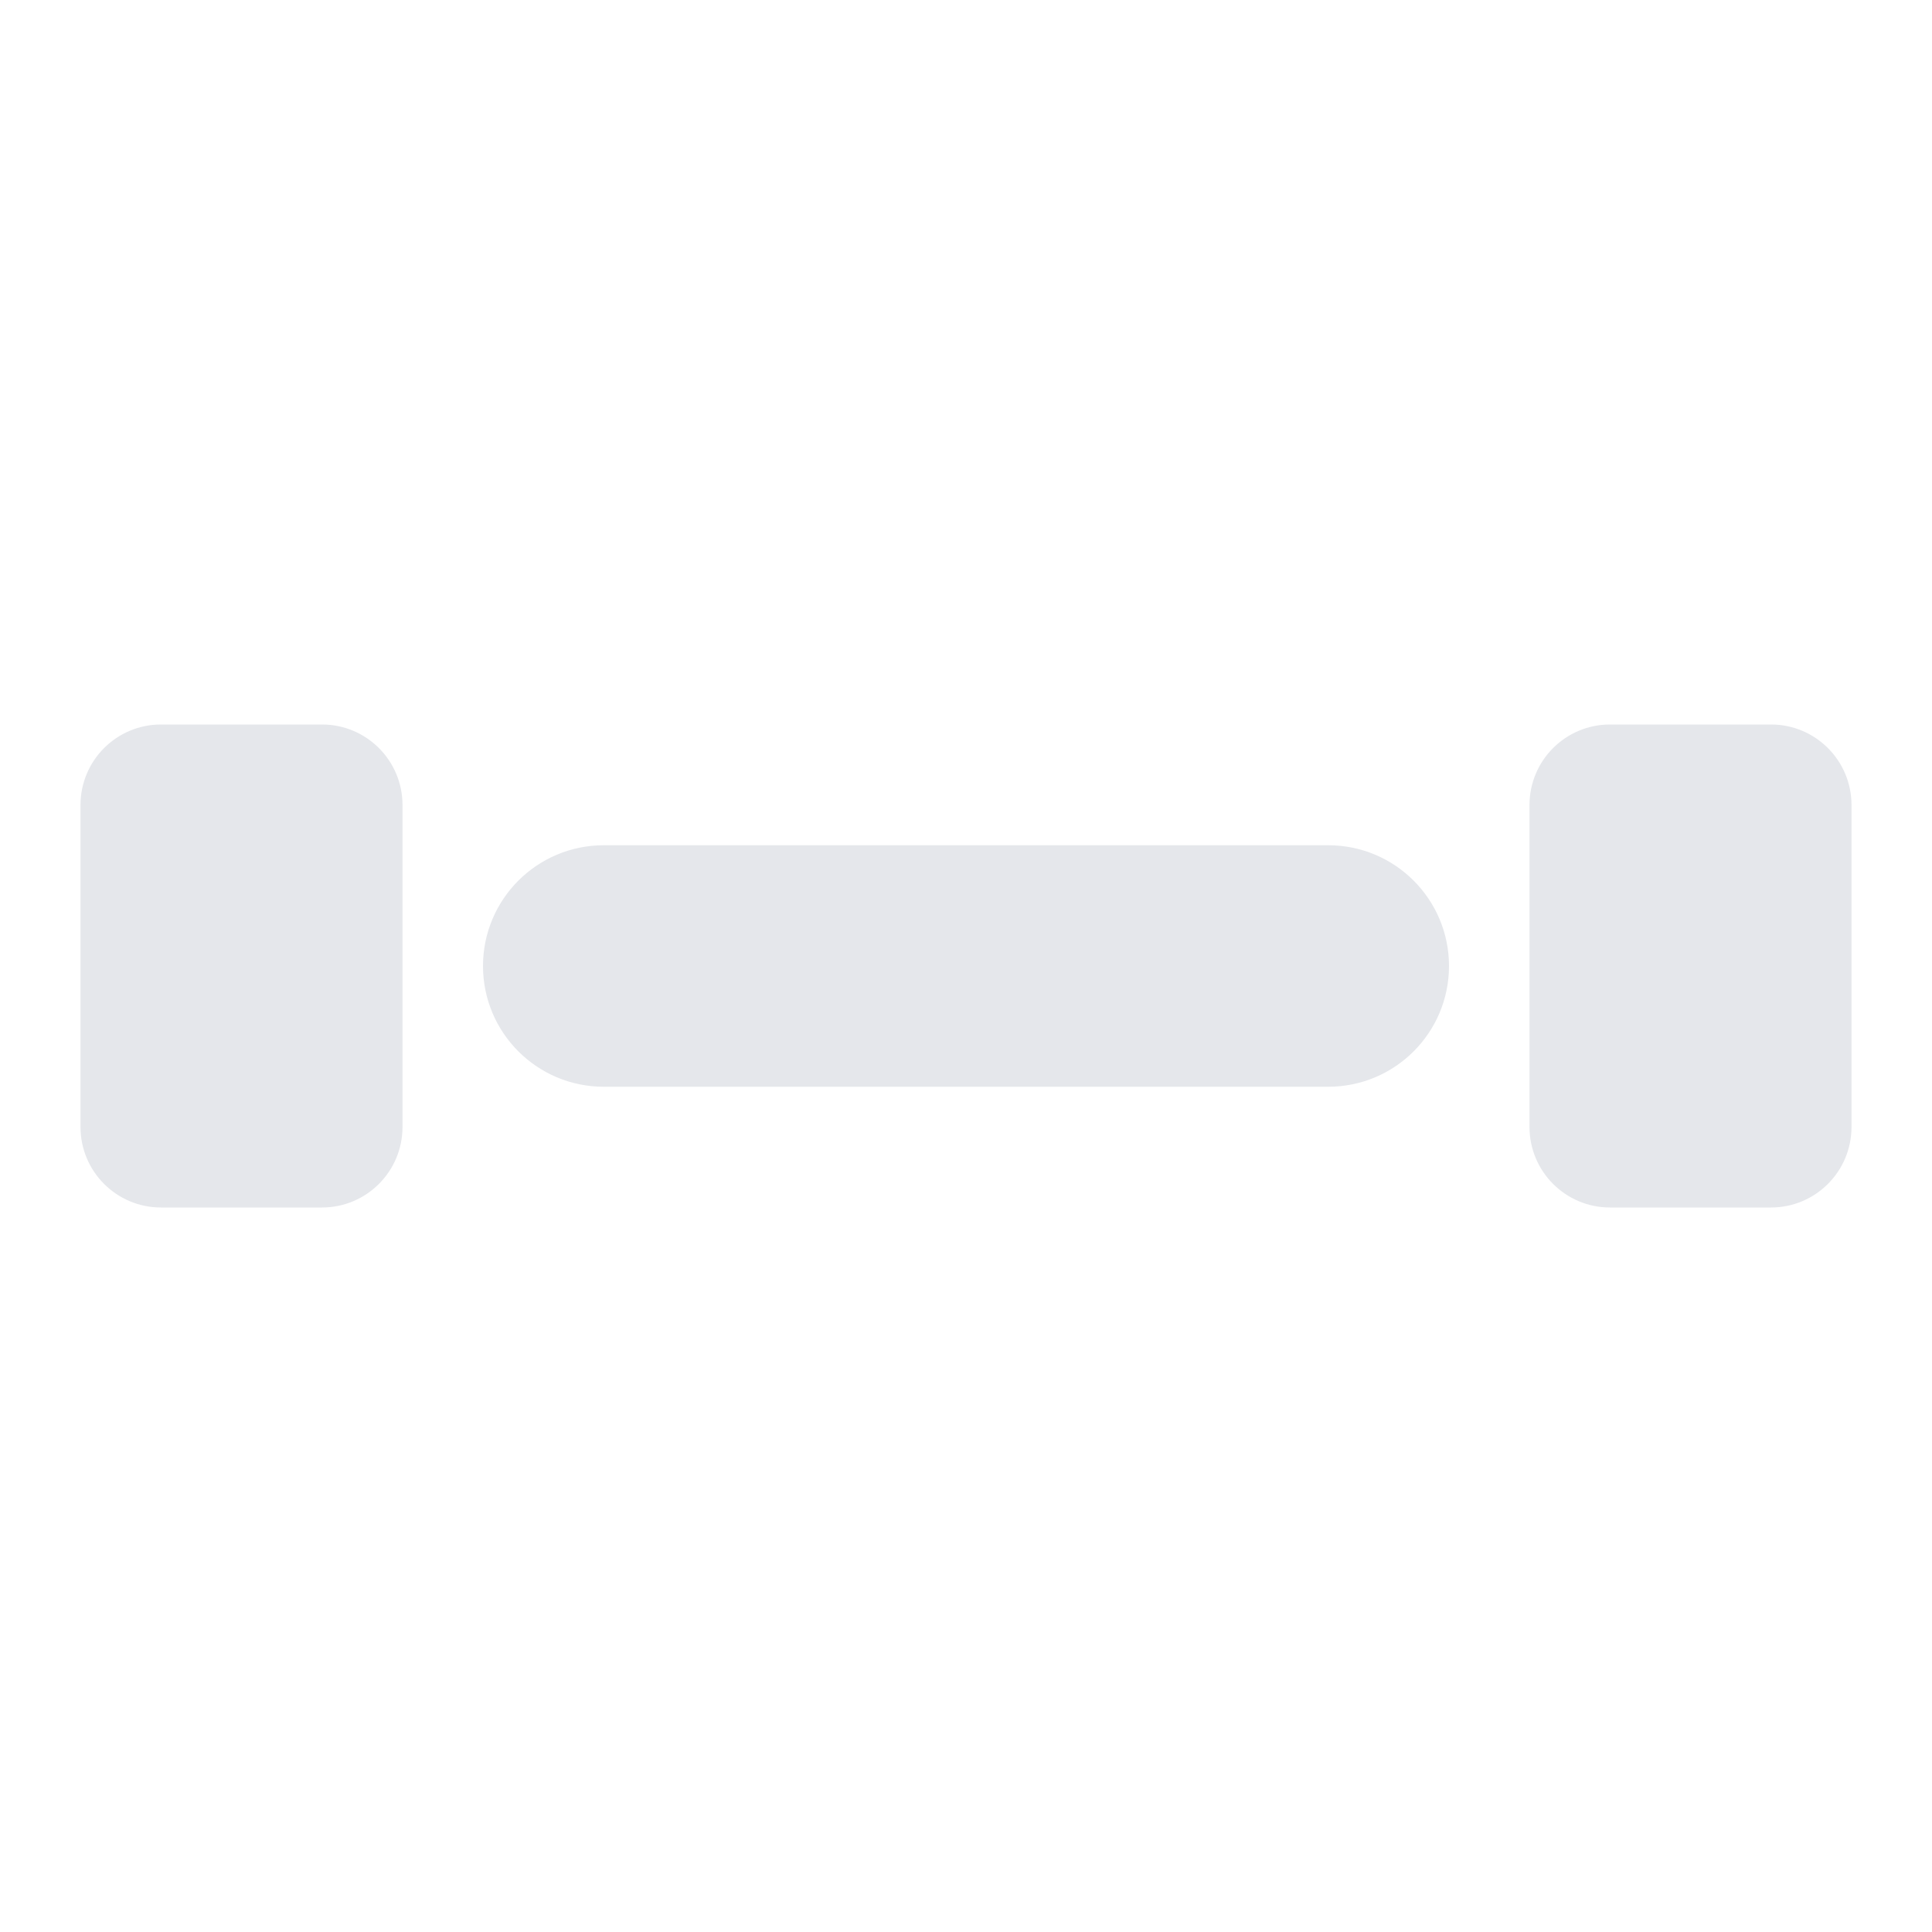
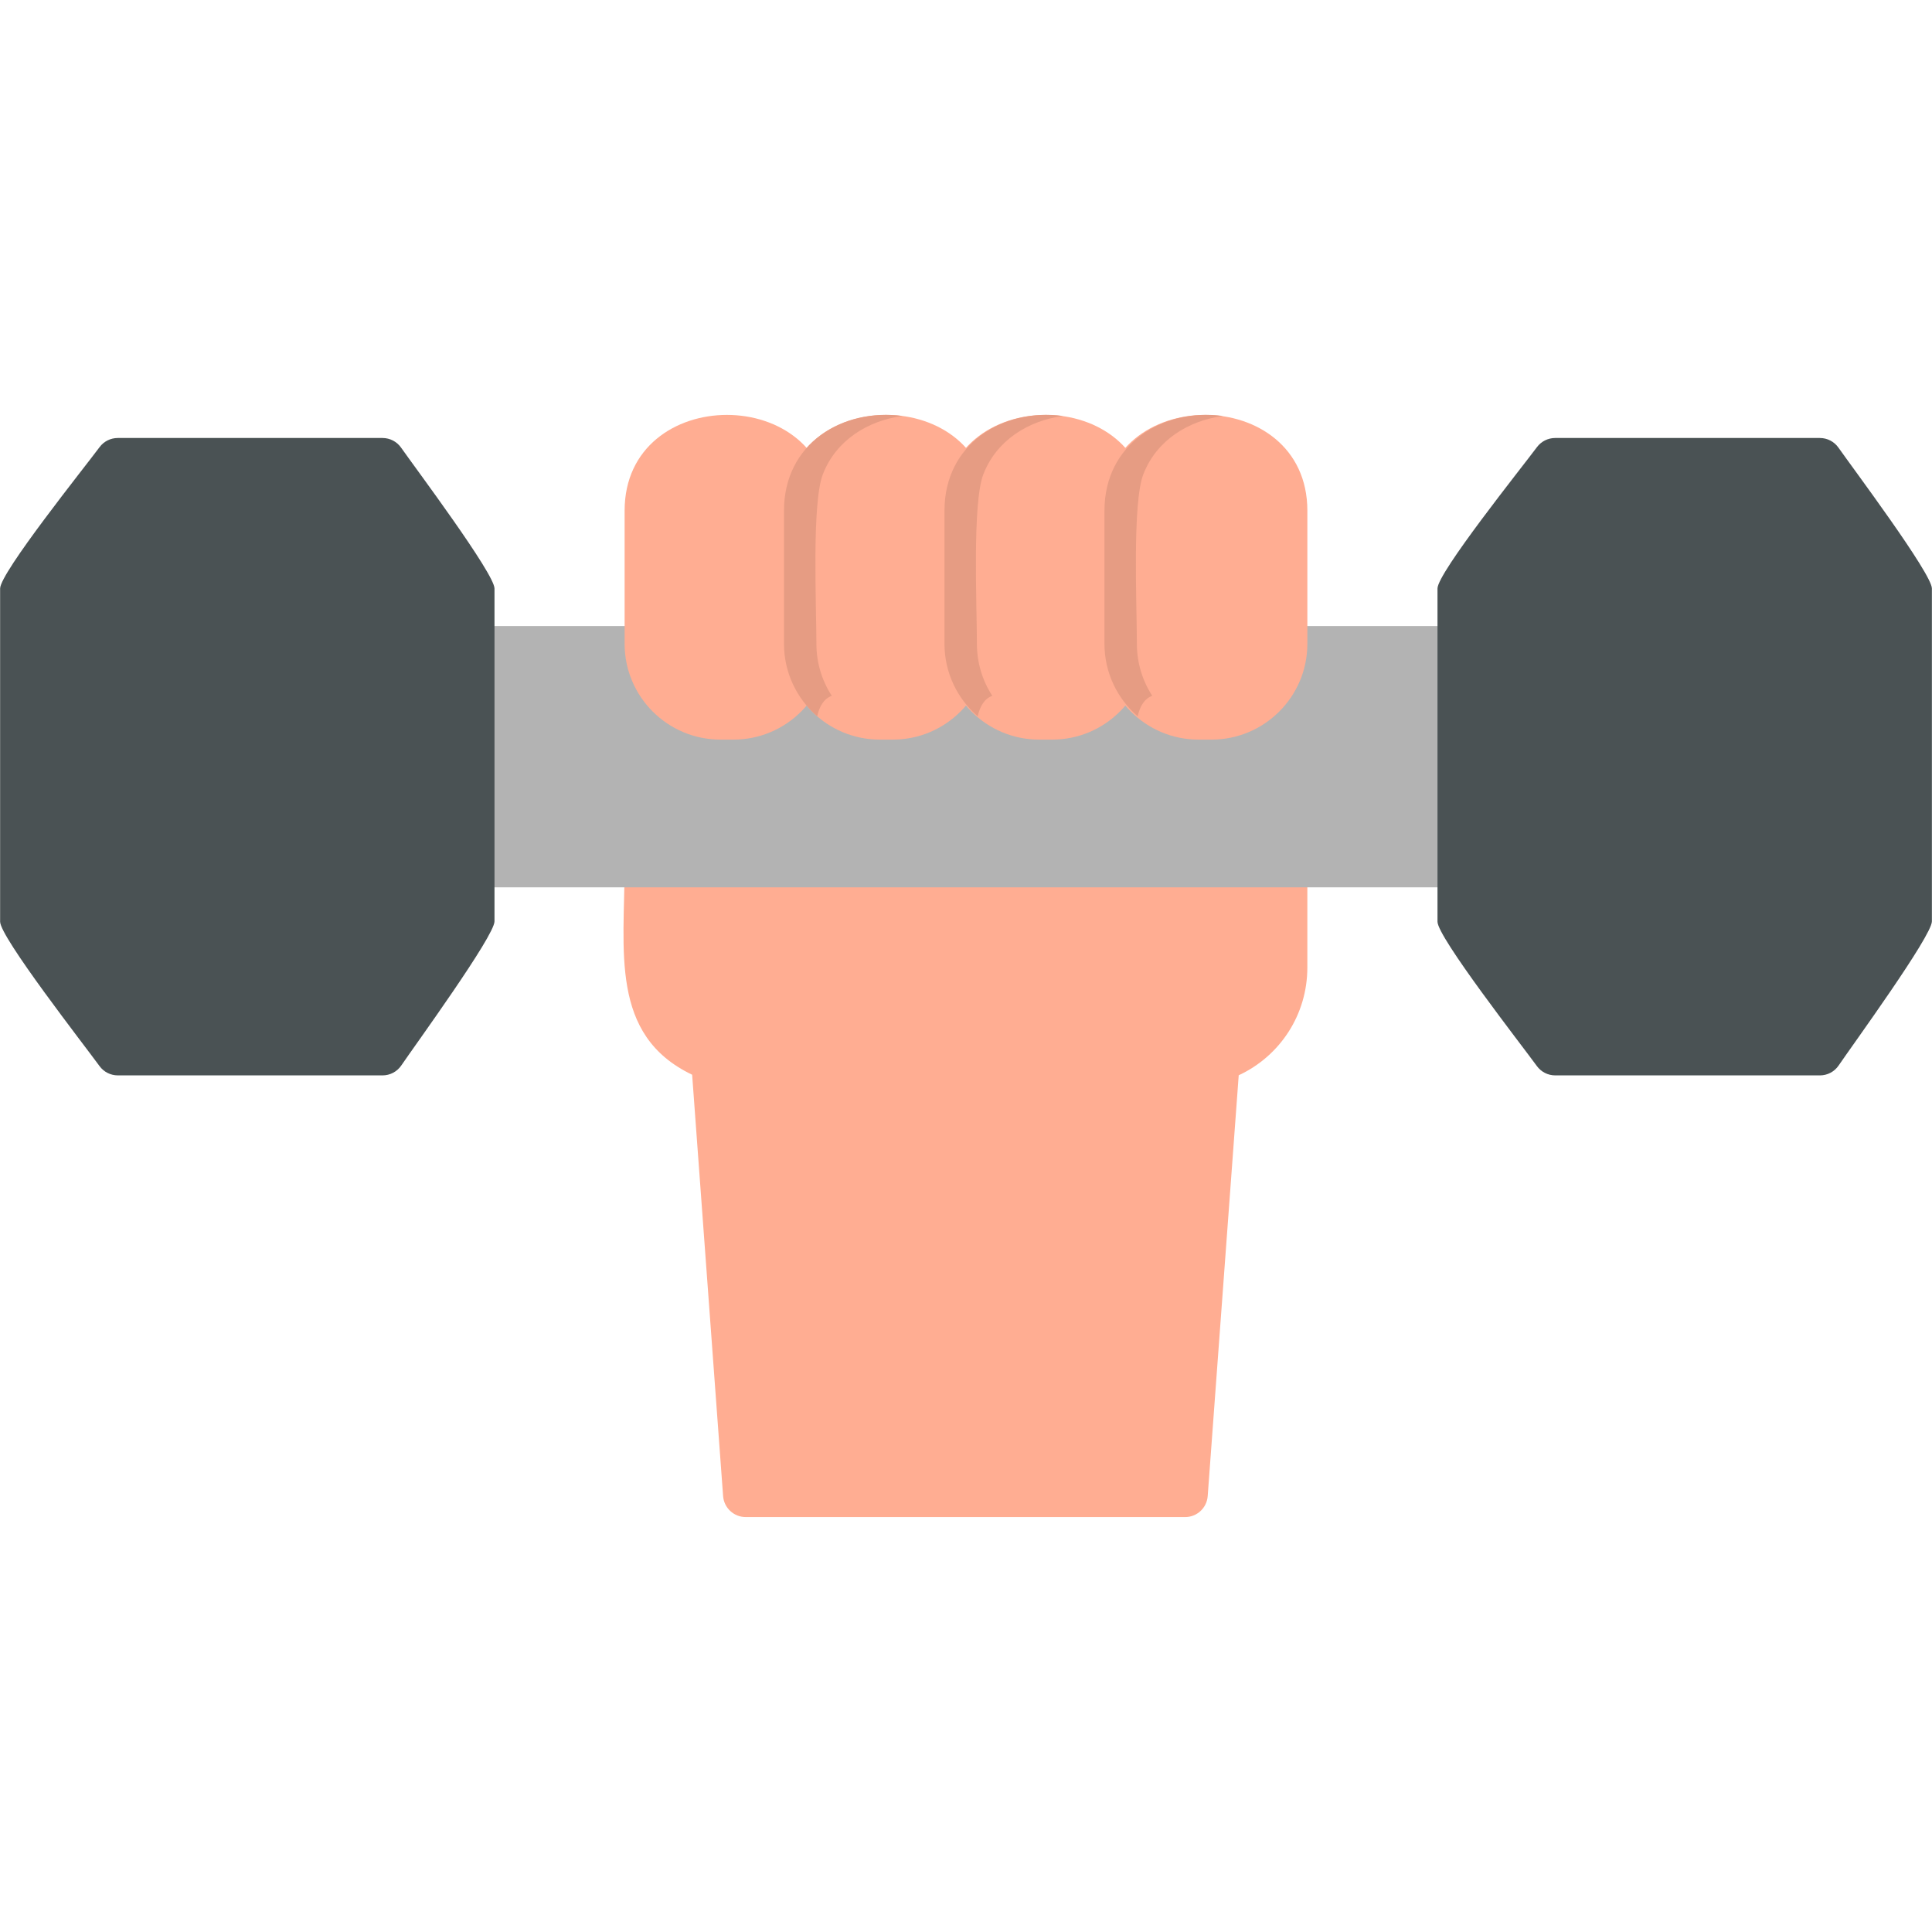
- <svg xmlns="http://www.w3.org/2000/svg" viewBox="0 0 24 24" fill="none">
-   <rect x="1" y="9" width="4" height="6" rx="1" fill="#E5E7EB" />
-   <rect x="19" y="9" width="4" height="6" rx="1" fill="#E5E7EB" />
-   <rect x="6" y="10.5" width="12" height="3" rx="1.5" fill="#E5E7EB" />
+ <svg xmlns="http://www.w3.org/2000/svg" version="1.1" width="512" height="512" x="0" y="0" viewBox="0 0 1706.66 1706.66" style="enable-background:new 0 0 512 512" xml:space="preserve" fill-rule="evenodd" class="">
+   <g>
+     <path fill="#ffad92" d="M1046.95 1340.11H658.69c-10.39 0-19.15-8.02-19.93-18.54l-27.35-372.19c-73.22-35.06-59.65-109.76-59.65-185.58 0-25.04 36.15-26.26 39.71-3.69l156.02-2.84c-20.36-22.12-30.35-54.89-28.45-96.3 1.12-24.48 2.18-47.62 23.52-47.62l307.28.01c57.89 0 105.02 47.11 105.02 105v136.36c0 41.34-23.87 78.03-60.62 95.13l-27.4 371.73c-.77 10.52-9.53 18.54-19.9 18.54z" opacity="1" data-original="#ffad92" class="" />
+     <path fill="#b3b3b3" d="M419.73 593.06v150.76c-32.09 0-27.84 40-2.91 40h873.02c24.94 0 29.14-40-2.89-40V593.06c32.03 0 27.82-40 2.89-40H416.82c-24.93 0-29.17 40 2.91 40z" opacity="1" data-original="#b3b3b3" class="" />
+     <path fill="#4a5254" d="M1607.64 949.96H1373.8c-6.41 0-12.43-3.08-16.19-8.26-13.03-17.94-87.78-113.75-87.78-127.52V519.86c0-13.93 74.7-107.17 87.86-124.88 3.78-5.08 9.74-8.07 16.06-8.07h233.88c6.54 0 12.65 3.18 16.41 8.54 12.24 17.51 82.53 111.27 82.53 124.42v294.02c0 12.99-70.28 109.52-82.38 127.32a19.996 19.996 0 0 1-16.54 8.76zM337.93 949.96H104.07c-6.4 0-12.43-3.08-16.19-8.26C74.85 923.76.1 827.95.1 814.18V519.86c0-13.96 74.68-107.11 87.86-124.88 3.76-5.08 9.72-8.07 16.06-8.07h233.9c6.53 0 12.65 3.18 16.4 8.54 12.26 17.53 82.5 111.23 82.5 124.42v294.02c0 13-70.26 109.54-82.35 127.33a19.99 19.99 0 0 1-16.54 8.74z" opacity="1" data-original="#4a5254" />
+     <g fill="#ffad92">
+       <path d="M647.91 653.35h-11.52c-46.66 0-84.63-37.95-84.63-84.63V451.18c0-112.89 180.78-112.89 180.78 0v117.54c0 46.67-37.97 84.63-84.63 84.63z" fill="#ffad92" opacity="1" data-original="#ffad92" class="" />
+       <path d="M788.68 653.35h-11.52c-46.66 0-84.63-37.95-84.63-84.63V451.18c0-112.9 180.78-112.89 180.78 0v117.54c-.01 46.67-37.96 84.63-84.63 84.63z" fill="#ffad92" opacity="1" data-original="#ffad92" class="" />
+       <path d="M929.46 653.35h-11.52c-46.66 0-84.63-37.95-84.63-84.63V451.18c0-112.9 180.78-112.89 180.78 0v117.54c0 46.67-37.95 84.63-84.63 84.63z" fill="#ffad92" opacity="1" data-original="#ffad92" class="" />
+       <path d="M1070.24 653.35h-11.51c-46.66 0-84.64-37.95-84.64-84.63V451.18c0-112.89 180.79-112.89 180.79 0v117.54c0 46.67-37.98 84.63-84.64 84.63z" fill="#ffad92" opacity="1" data-original="#ffad92" class="" />
+     </g>
+     <path fill="#e69c83" d="M721.18 568.72c0-34.52-4.15-124.19 5.68-149.67 11.69-30.31 39.93-47.5 70.39-51.59-52.78-7.07-104.71 24.06-104.71 83.72v117.54c0 25.21 11.14 48.3 29.33 64.01 2.04-8.73 5.73-15.4 12.89-18.09-8.8-13.56-13.57-29.39-13.57-45.92zM862.96 568.72c0-34.52-4.15-124.19 5.68-149.67 11.69-30.31 39.93-47.5 70.39-51.59-52.78-7.07-104.71 24.06-104.71 83.72v117.54c0 25.21 11.14 48.3 29.33 64.01 2.04-8.73 5.73-15.4 12.89-18.09-8.8-13.56-13.57-29.39-13.57-45.92zM1004.28 568.72c0-34.52-4.15-124.19 5.68-149.67 11.69-30.31 39.93-47.5 70.39-51.59-52.78-7.07-104.71 24.06-104.71 83.72v117.54c0 25.21 11.14 48.3 29.33 64.01 2.04-8.73 5.73-15.4 12.89-18.09-8.8-13.56-13.57-29.39-13.57-45.92z" opacity="1" data-original="#e69c83" />
+   </g>
</svg>
